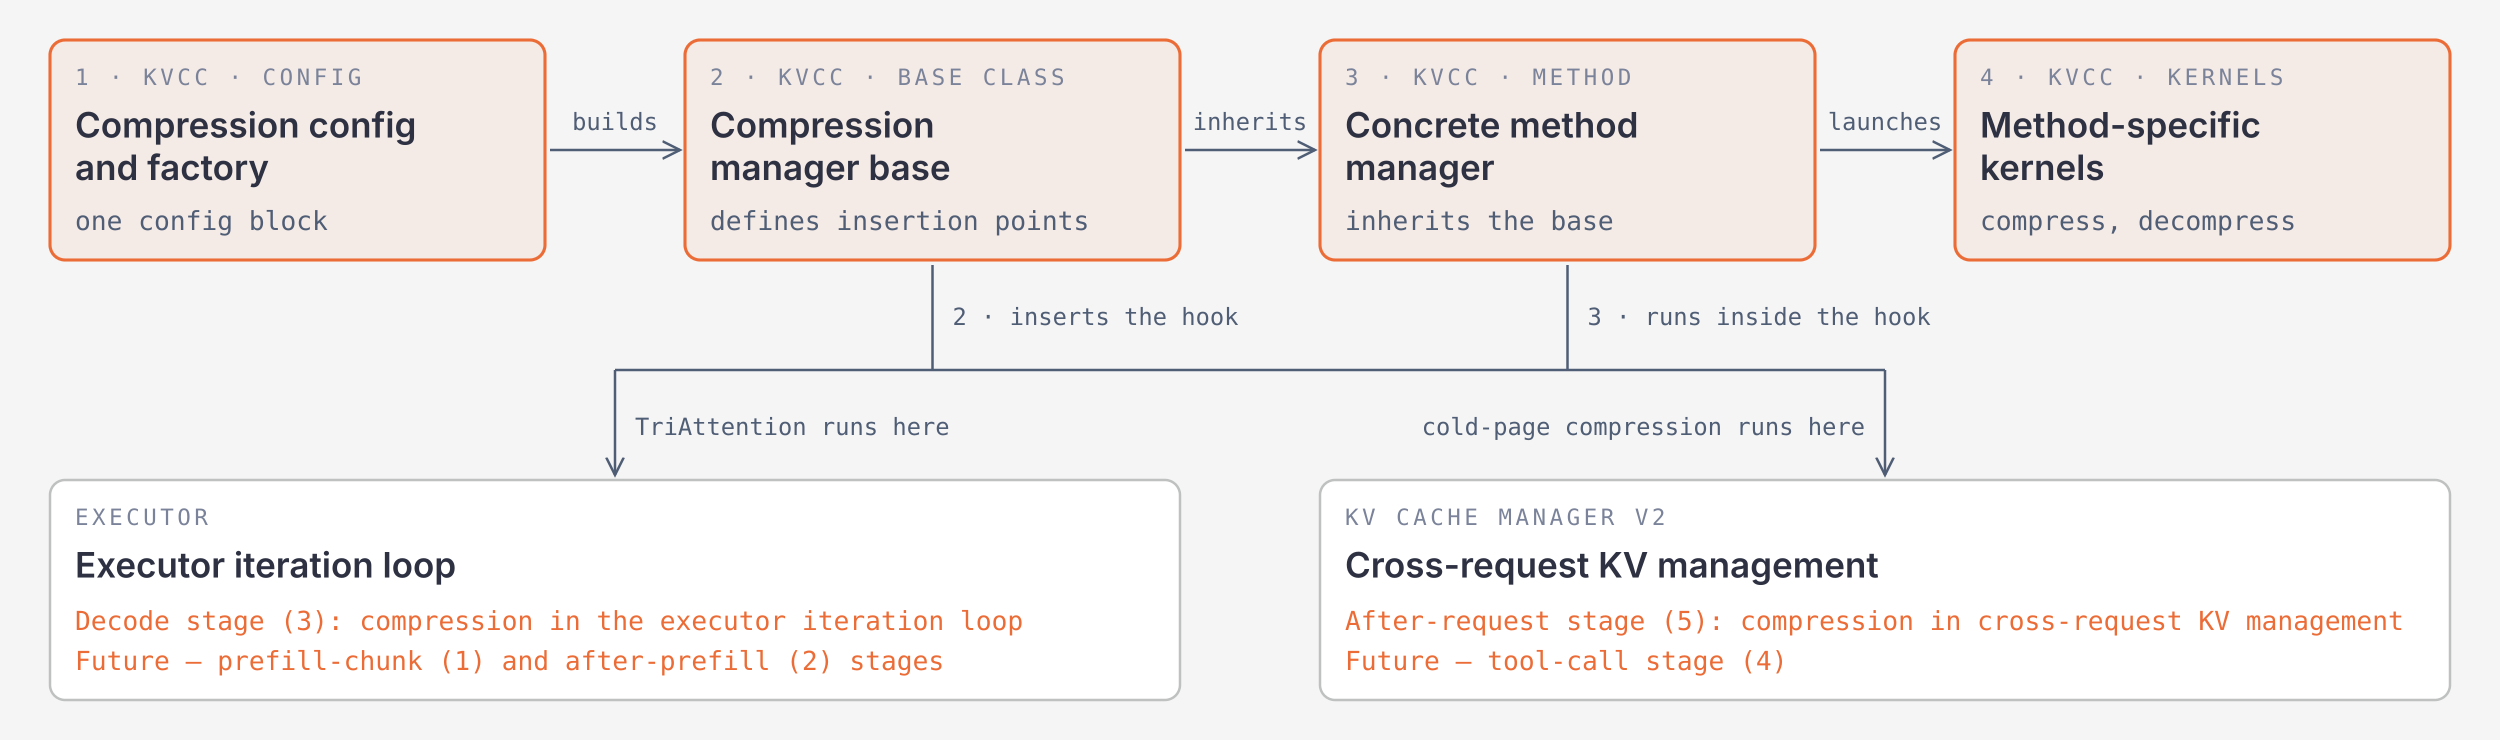
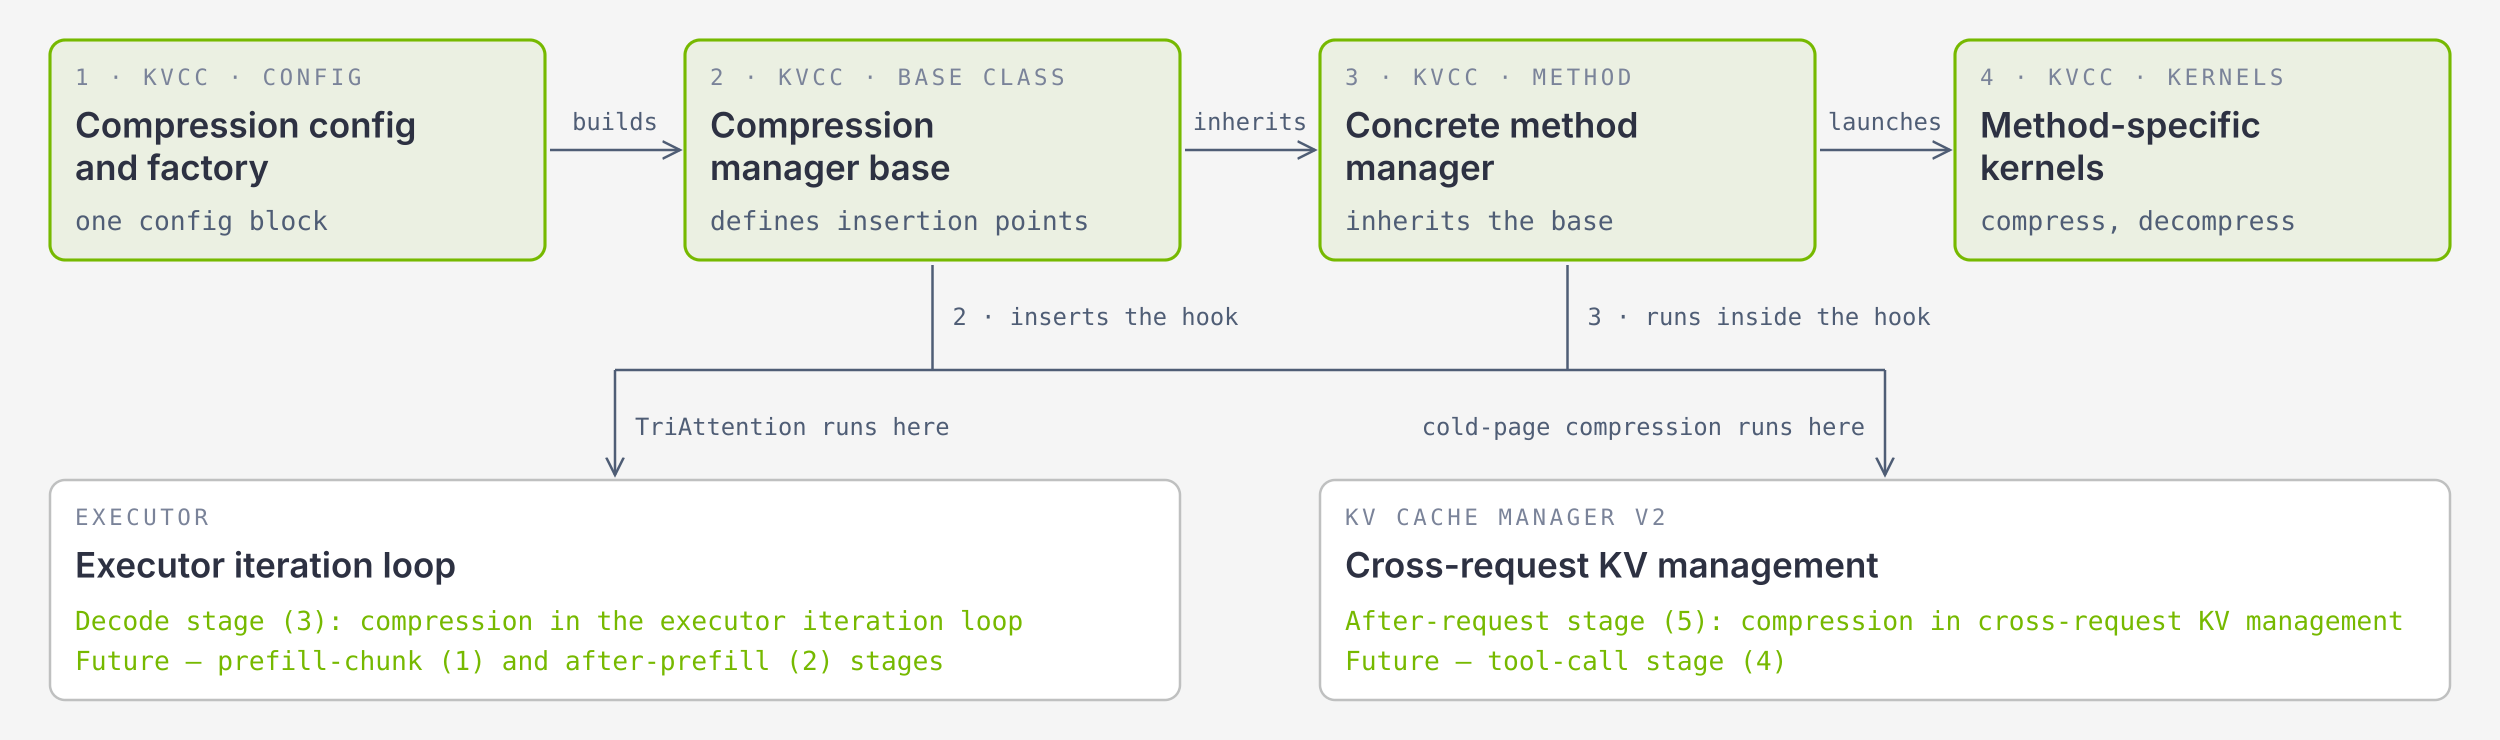
<svg xmlns="http://www.w3.org/2000/svg" viewBox="0 0 1000 296" width="1000" height="296">
  <defs>
    <marker id="ah" markerWidth="8" markerHeight="8" refX="7" refY="4" orient="auto" markerUnits="userSpaceOnUse">
      <path d="M0,0.5 L7,4 L0,7.5" fill="none" stroke="#4f5d75" stroke-width="1" />
    </marker>
  </defs>
  <rect width="1000" height="296" fill="#f5f5f5" />
-   <rect x="20" y="16" width="198" height="88" rx="6" fill="rgba(235,108,54,0.08)" stroke="#eb6c36" stroke-width="1.25" />
+   <rect x="20" y="16" width="198" height="88" rx="6" fill="rgba(118,185,0,0.08)" stroke="#76B900" stroke-width="1.25" />
  <text x="30" y="34" font-family="'Geist Mono','SFMono-Regular',Menlo,Consolas,monospace" font-size="9" font-weight="500" letter-spacing="1.4" fill="#7a8399" text-anchor="start">1 · KVCC · CONFIG</text>
  <text x="30" y="55" font-family="'Geist','Inter',system-ui,-apple-system,'Segoe UI',sans-serif" font-size="14" font-weight="600" fill="#2d3142" text-anchor="start">Compression config</text>
  <text x="30" y="72" font-family="'Geist','Inter',system-ui,-apple-system,'Segoe UI',sans-serif" font-size="14" font-weight="600" fill="#2d3142" text-anchor="start">and factory</text>
  <text x="30" y="92" font-family="'Geist Mono','SFMono-Regular',Menlo,Consolas,monospace" font-size="10.5" font-weight="500" fill="#4f5d75" text-anchor="start">one config block</text>
  <path d="M220,60.0 L272,60.0" fill="none" stroke="#4f5d75" stroke-width="1" marker-end="url(#ah)" />
  <text x="246.0" y="52.0" font-family="'Geist Mono','SFMono-Regular',Menlo,Consolas,monospace" font-size="9.5" fill="#4f5d75" text-anchor="middle">builds</text>
-   <rect x="274" y="16" width="198" height="88" rx="6" fill="rgba(235,108,54,0.08)" stroke="#eb6c36" stroke-width="1.25" />
+   <rect x="274" y="16" width="198" height="88" rx="6" fill="rgba(118,185,0,0.08)" stroke="#76B900" stroke-width="1.25" />
  <text x="284" y="34" font-family="'Geist Mono','SFMono-Regular',Menlo,Consolas,monospace" font-size="9" font-weight="500" letter-spacing="1.4" fill="#7a8399" text-anchor="start">2 · KVCC · BASE CLASS</text>
  <text x="284" y="55" font-family="'Geist','Inter',system-ui,-apple-system,'Segoe UI',sans-serif" font-size="14" font-weight="600" fill="#2d3142" text-anchor="start">Compression</text>
  <text x="284" y="72" font-family="'Geist','Inter',system-ui,-apple-system,'Segoe UI',sans-serif" font-size="14" font-weight="600" fill="#2d3142" text-anchor="start">manager base</text>
  <text x="284" y="92" font-family="'Geist Mono','SFMono-Regular',Menlo,Consolas,monospace" font-size="10.5" font-weight="500" fill="#4f5d75" text-anchor="start">defines insertion points</text>
  <path d="M474,60.0 L526,60.0" fill="none" stroke="#4f5d75" stroke-width="1" marker-end="url(#ah)" />
  <text x="500.0" y="52.0" font-family="'Geist Mono','SFMono-Regular',Menlo,Consolas,monospace" font-size="9.5" fill="#4f5d75" text-anchor="middle">inherits</text>
-   <rect x="528" y="16" width="198" height="88" rx="6" fill="rgba(235,108,54,0.08)" stroke="#eb6c36" stroke-width="1.25" />
+   <rect x="528" y="16" width="198" height="88" rx="6" fill="rgba(118,185,0,0.08)" stroke="#76B900" stroke-width="1.25" />
  <text x="538" y="34" font-family="'Geist Mono','SFMono-Regular',Menlo,Consolas,monospace" font-size="9" font-weight="500" letter-spacing="1.4" fill="#7a8399" text-anchor="start">3 · KVCC · METHOD</text>
  <text x="538" y="55" font-family="'Geist','Inter',system-ui,-apple-system,'Segoe UI',sans-serif" font-size="14" font-weight="600" fill="#2d3142" text-anchor="start">Concrete method</text>
  <text x="538" y="72" font-family="'Geist','Inter',system-ui,-apple-system,'Segoe UI',sans-serif" font-size="14" font-weight="600" fill="#2d3142" text-anchor="start">manager</text>
  <text x="538" y="92" font-family="'Geist Mono','SFMono-Regular',Menlo,Consolas,monospace" font-size="10.5" font-weight="500" fill="#4f5d75" text-anchor="start">inherits the base</text>
  <path d="M728,60.0 L780,60.0" fill="none" stroke="#4f5d75" stroke-width="1" marker-end="url(#ah)" />
  <text x="754.0" y="52.0" font-family="'Geist Mono','SFMono-Regular',Menlo,Consolas,monospace" font-size="9.5" fill="#4f5d75" text-anchor="middle">launches</text>
-   <rect x="782" y="16" width="198" height="88" rx="6" fill="rgba(235,108,54,0.08)" stroke="#eb6c36" stroke-width="1.25" />
+   <rect x="782" y="16" width="198" height="88" rx="6" fill="rgba(118,185,0,0.08)" stroke="#76B900" stroke-width="1.25" />
  <text x="792" y="34" font-family="'Geist Mono','SFMono-Regular',Menlo,Consolas,monospace" font-size="9" font-weight="500" letter-spacing="1.4" fill="#7a8399" text-anchor="start">4 · KVCC · KERNELS</text>
  <text x="792" y="55" font-family="'Geist','Inter',system-ui,-apple-system,'Segoe UI',sans-serif" font-size="14" font-weight="600" fill="#2d3142" text-anchor="start">Method-specific</text>
  <text x="792" y="72" font-family="'Geist','Inter',system-ui,-apple-system,'Segoe UI',sans-serif" font-size="14" font-weight="600" fill="#2d3142" text-anchor="start">kernels</text>
  <text x="792" y="92" font-family="'Geist Mono','SFMono-Regular',Menlo,Consolas,monospace" font-size="10.5" font-weight="500" fill="#4f5d75" text-anchor="start">compress, decompress</text>
  <rect x="20" y="192" width="452" height="88" rx="6" fill="#ffffff" stroke="#bfc0c0" stroke-width="1" />
  <text x="30" y="210" font-family="'Geist Mono','SFMono-Regular',Menlo,Consolas,monospace" font-size="9" font-weight="500" letter-spacing="1.4" fill="#7a8399" text-anchor="start">EXECUTOR</text>
  <text x="30" y="231" font-family="'Geist','Inter',system-ui,-apple-system,'Segoe UI',sans-serif" font-size="14" font-weight="600" fill="#2d3142" text-anchor="start">Executor iteration loop</text>
-   <text x="30" y="252" font-family="'Geist Mono','SFMono-Regular',Menlo,Consolas,monospace" font-size="10.5" font-weight="500" fill="#eb6c36" text-anchor="start">Decode stage (3): compression in the executor iteration loop</text>
-   <text x="30" y="268" font-family="'Geist Mono','SFMono-Regular',Menlo,Consolas,monospace" font-size="10.5" font-weight="500" fill="#eb6c36" text-anchor="start">Future – prefill-chunk (1) and after-prefill (2) stages</text>
+   <text x="30" y="252" font-family="'Geist Mono','SFMono-Regular',Menlo,Consolas,monospace" font-size="10.5" font-weight="500" fill="#76B900" text-anchor="start">Decode stage (3): compression in the executor iteration loop</text>
+   <text x="30" y="268" font-family="'Geist Mono','SFMono-Regular',Menlo,Consolas,monospace" font-size="10.5" font-weight="500" fill="#76B900" text-anchor="start">Future – prefill-chunk (1) and after-prefill (2) stages</text>
  <rect x="528" y="192" width="452" height="88" rx="6" fill="#ffffff" stroke="#bfc0c0" stroke-width="1" />
  <text x="538" y="210" font-family="'Geist Mono','SFMono-Regular',Menlo,Consolas,monospace" font-size="9" font-weight="500" letter-spacing="1.4" fill="#7a8399" text-anchor="start">KV CACHE MANAGER V2</text>
  <text x="538" y="231" font-family="'Geist','Inter',system-ui,-apple-system,'Segoe UI',sans-serif" font-size="14" font-weight="600" fill="#2d3142" text-anchor="start">Cross-request KV management</text>
-   <text x="538" y="252" font-family="'Geist Mono','SFMono-Regular',Menlo,Consolas,monospace" font-size="10.5" font-weight="500" fill="#eb6c36" text-anchor="start">After-request stage (5): compression in cross-request KV management</text>
-   <text x="538" y="268" font-family="'Geist Mono','SFMono-Regular',Menlo,Consolas,monospace" font-size="10.5" font-weight="500" fill="#eb6c36" text-anchor="start">Future – tool-call stage (4)</text>
+   <text x="538" y="252" font-family="'Geist Mono','SFMono-Regular',Menlo,Consolas,monospace" font-size="10.5" font-weight="500" fill="#76B900" text-anchor="start">After-request stage (5): compression in cross-request KV management</text>
+   <text x="538" y="268" font-family="'Geist Mono','SFMono-Regular',Menlo,Consolas,monospace" font-size="10.5" font-weight="500" fill="#76B900" text-anchor="start">Future – tool-call stage (4)</text>
  <path d="M246.0,148 L754.0,148" fill="none" stroke="#4f5d75" stroke-width="1" />
  <path d="M373.0,106 L373.0,148" fill="none" stroke="#4f5d75" stroke-width="1" />
  <text x="381.0" y="130.0" font-family="'Geist Mono','SFMono-Regular',Menlo,Consolas,monospace" font-size="9.5" fill="#4f5d75" text-anchor="start">2 · inserts the hook</text>
  <path d="M627.0,106 L627.0,148" fill="none" stroke="#4f5d75" stroke-width="1" />
  <text x="635.0" y="130.0" font-family="'Geist Mono','SFMono-Regular',Menlo,Consolas,monospace" font-size="9.5" fill="#4f5d75" text-anchor="start">3 · runs inside the hook</text>
  <path d="M246.0,148 L246.0,190" fill="none" stroke="#4f5d75" stroke-width="1" marker-end="url(#ah)" />
  <text x="254.0" y="174.0" font-family="'Geist Mono','SFMono-Regular',Menlo,Consolas,monospace" font-size="9.5" fill="#4f5d75" text-anchor="start">TriAttention runs here</text>
  <path d="M754.0,148 L754.0,190" fill="none" stroke="#4f5d75" stroke-width="1" marker-end="url(#ah)" />
  <text x="746.0" y="174.0" font-family="'Geist Mono','SFMono-Regular',Menlo,Consolas,monospace" font-size="9.5" fill="#4f5d75" text-anchor="end">cold-page compression runs here</text>
</svg>
